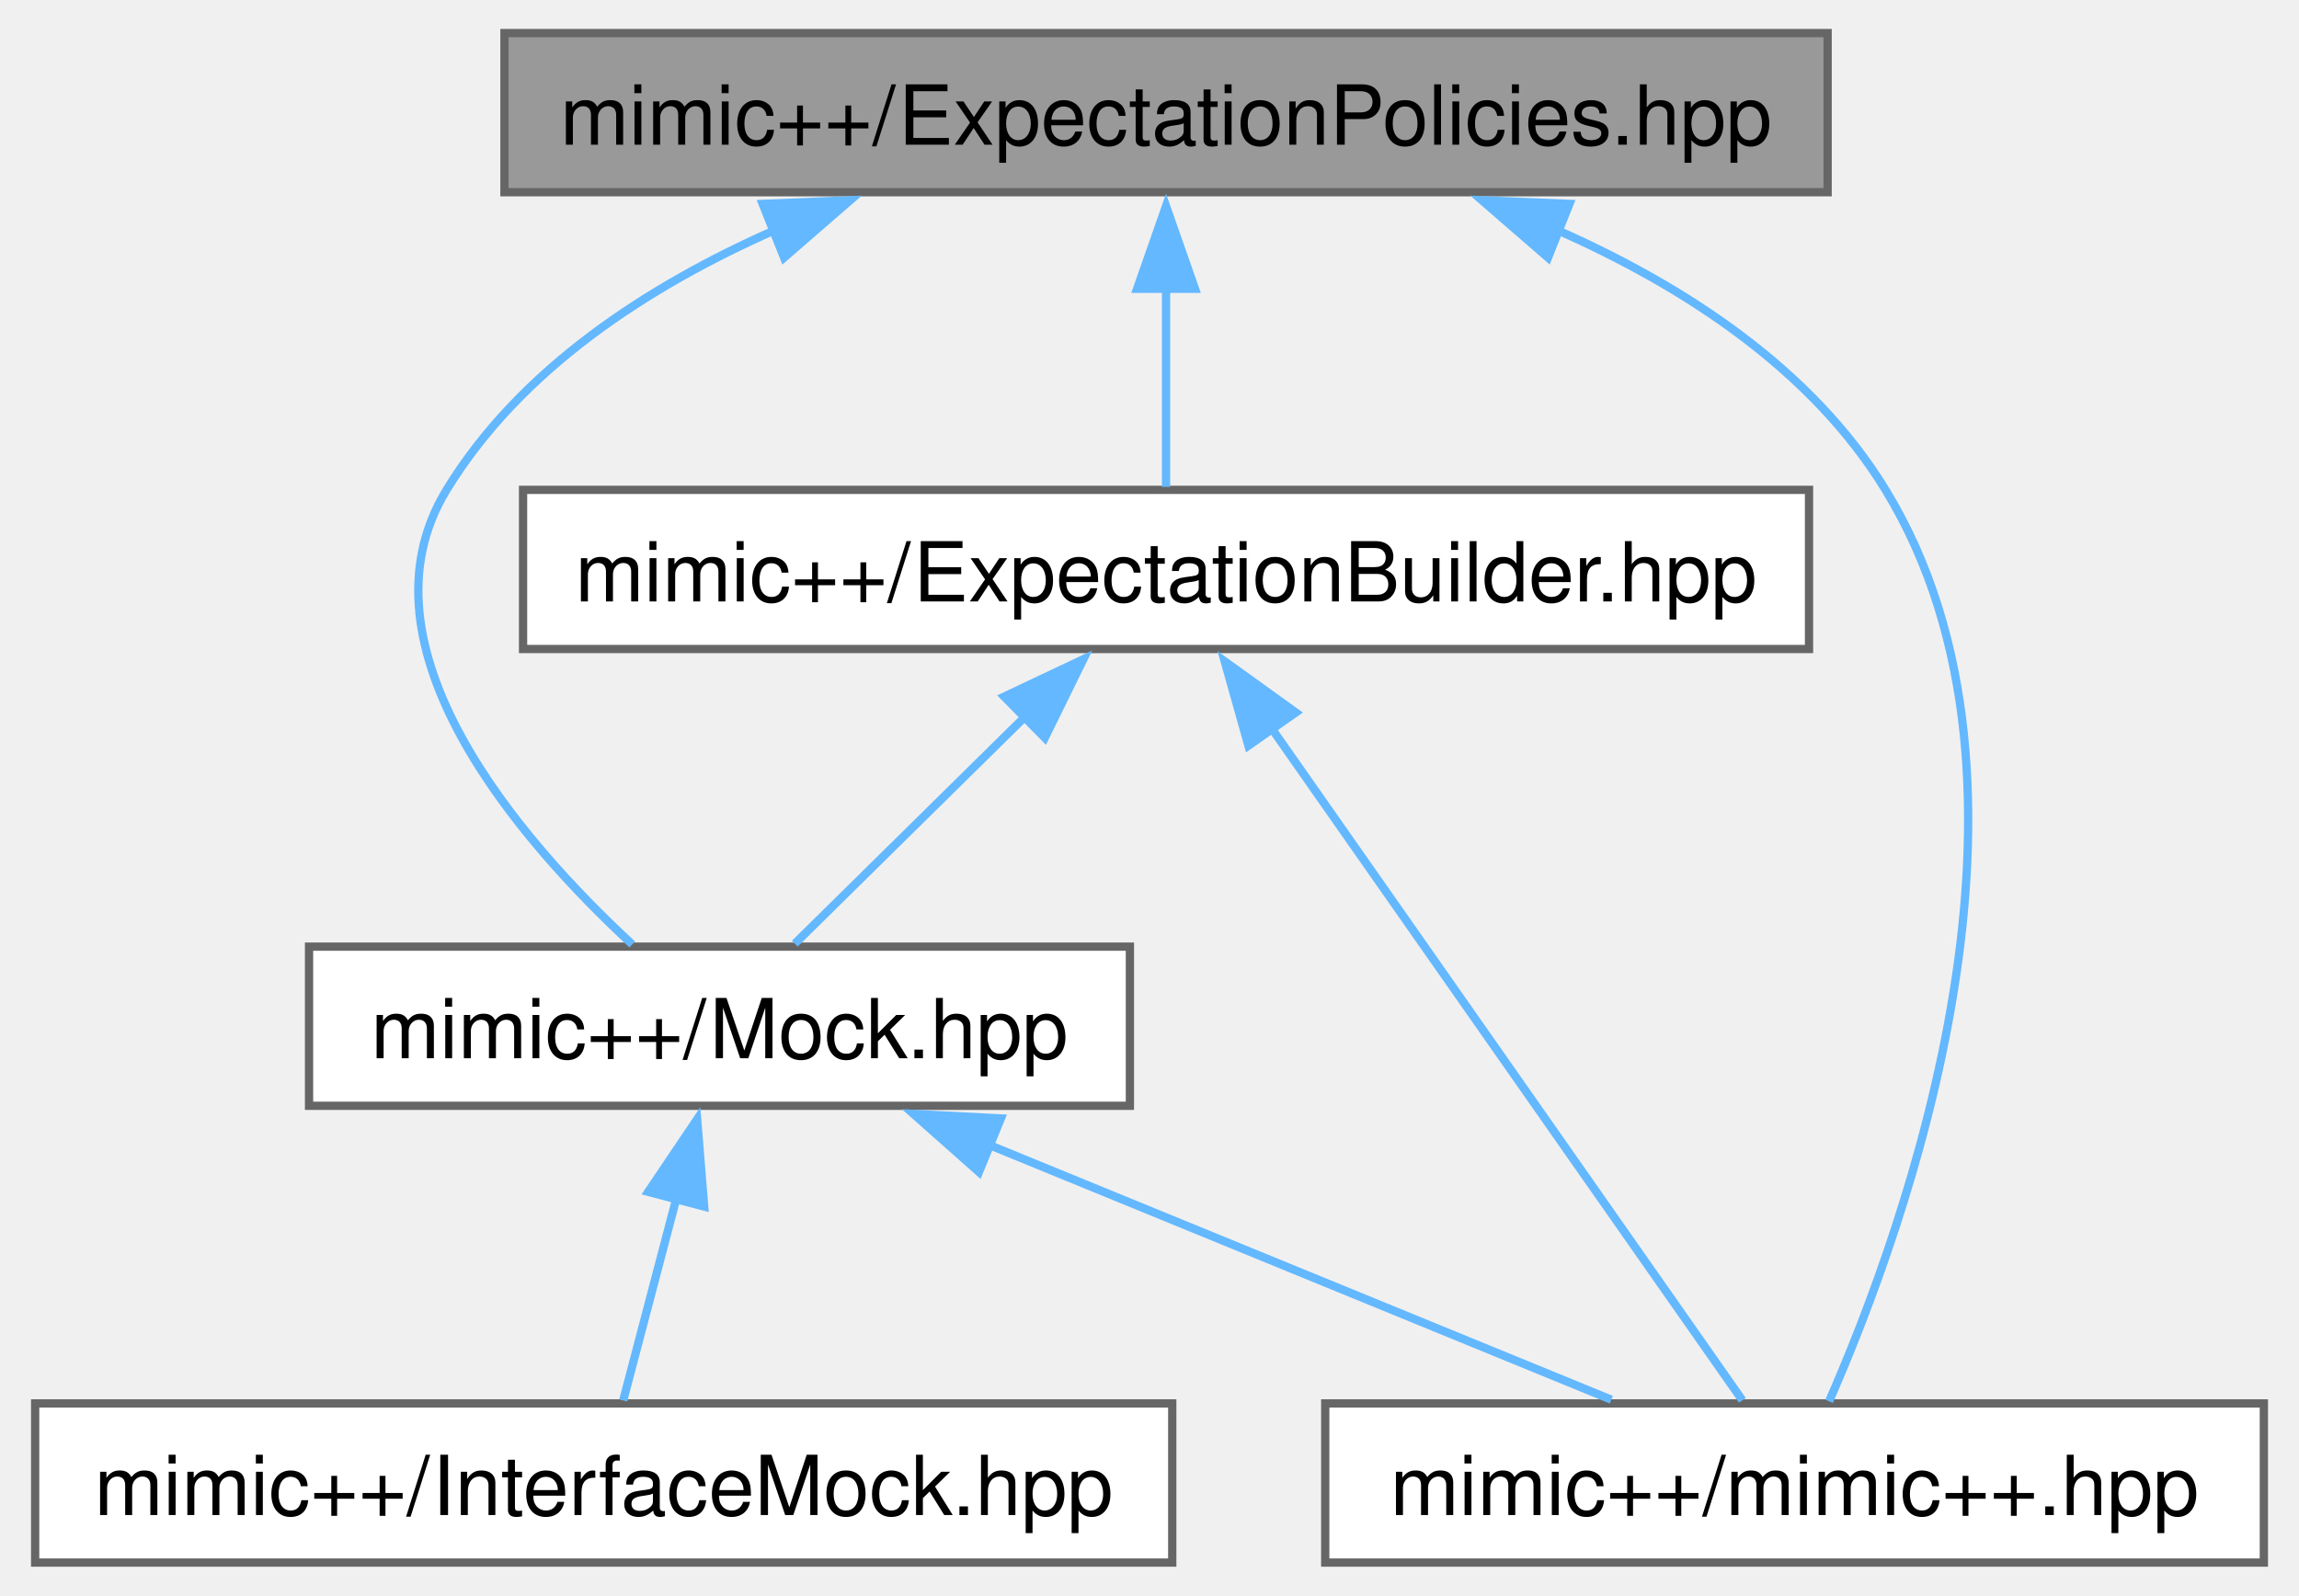
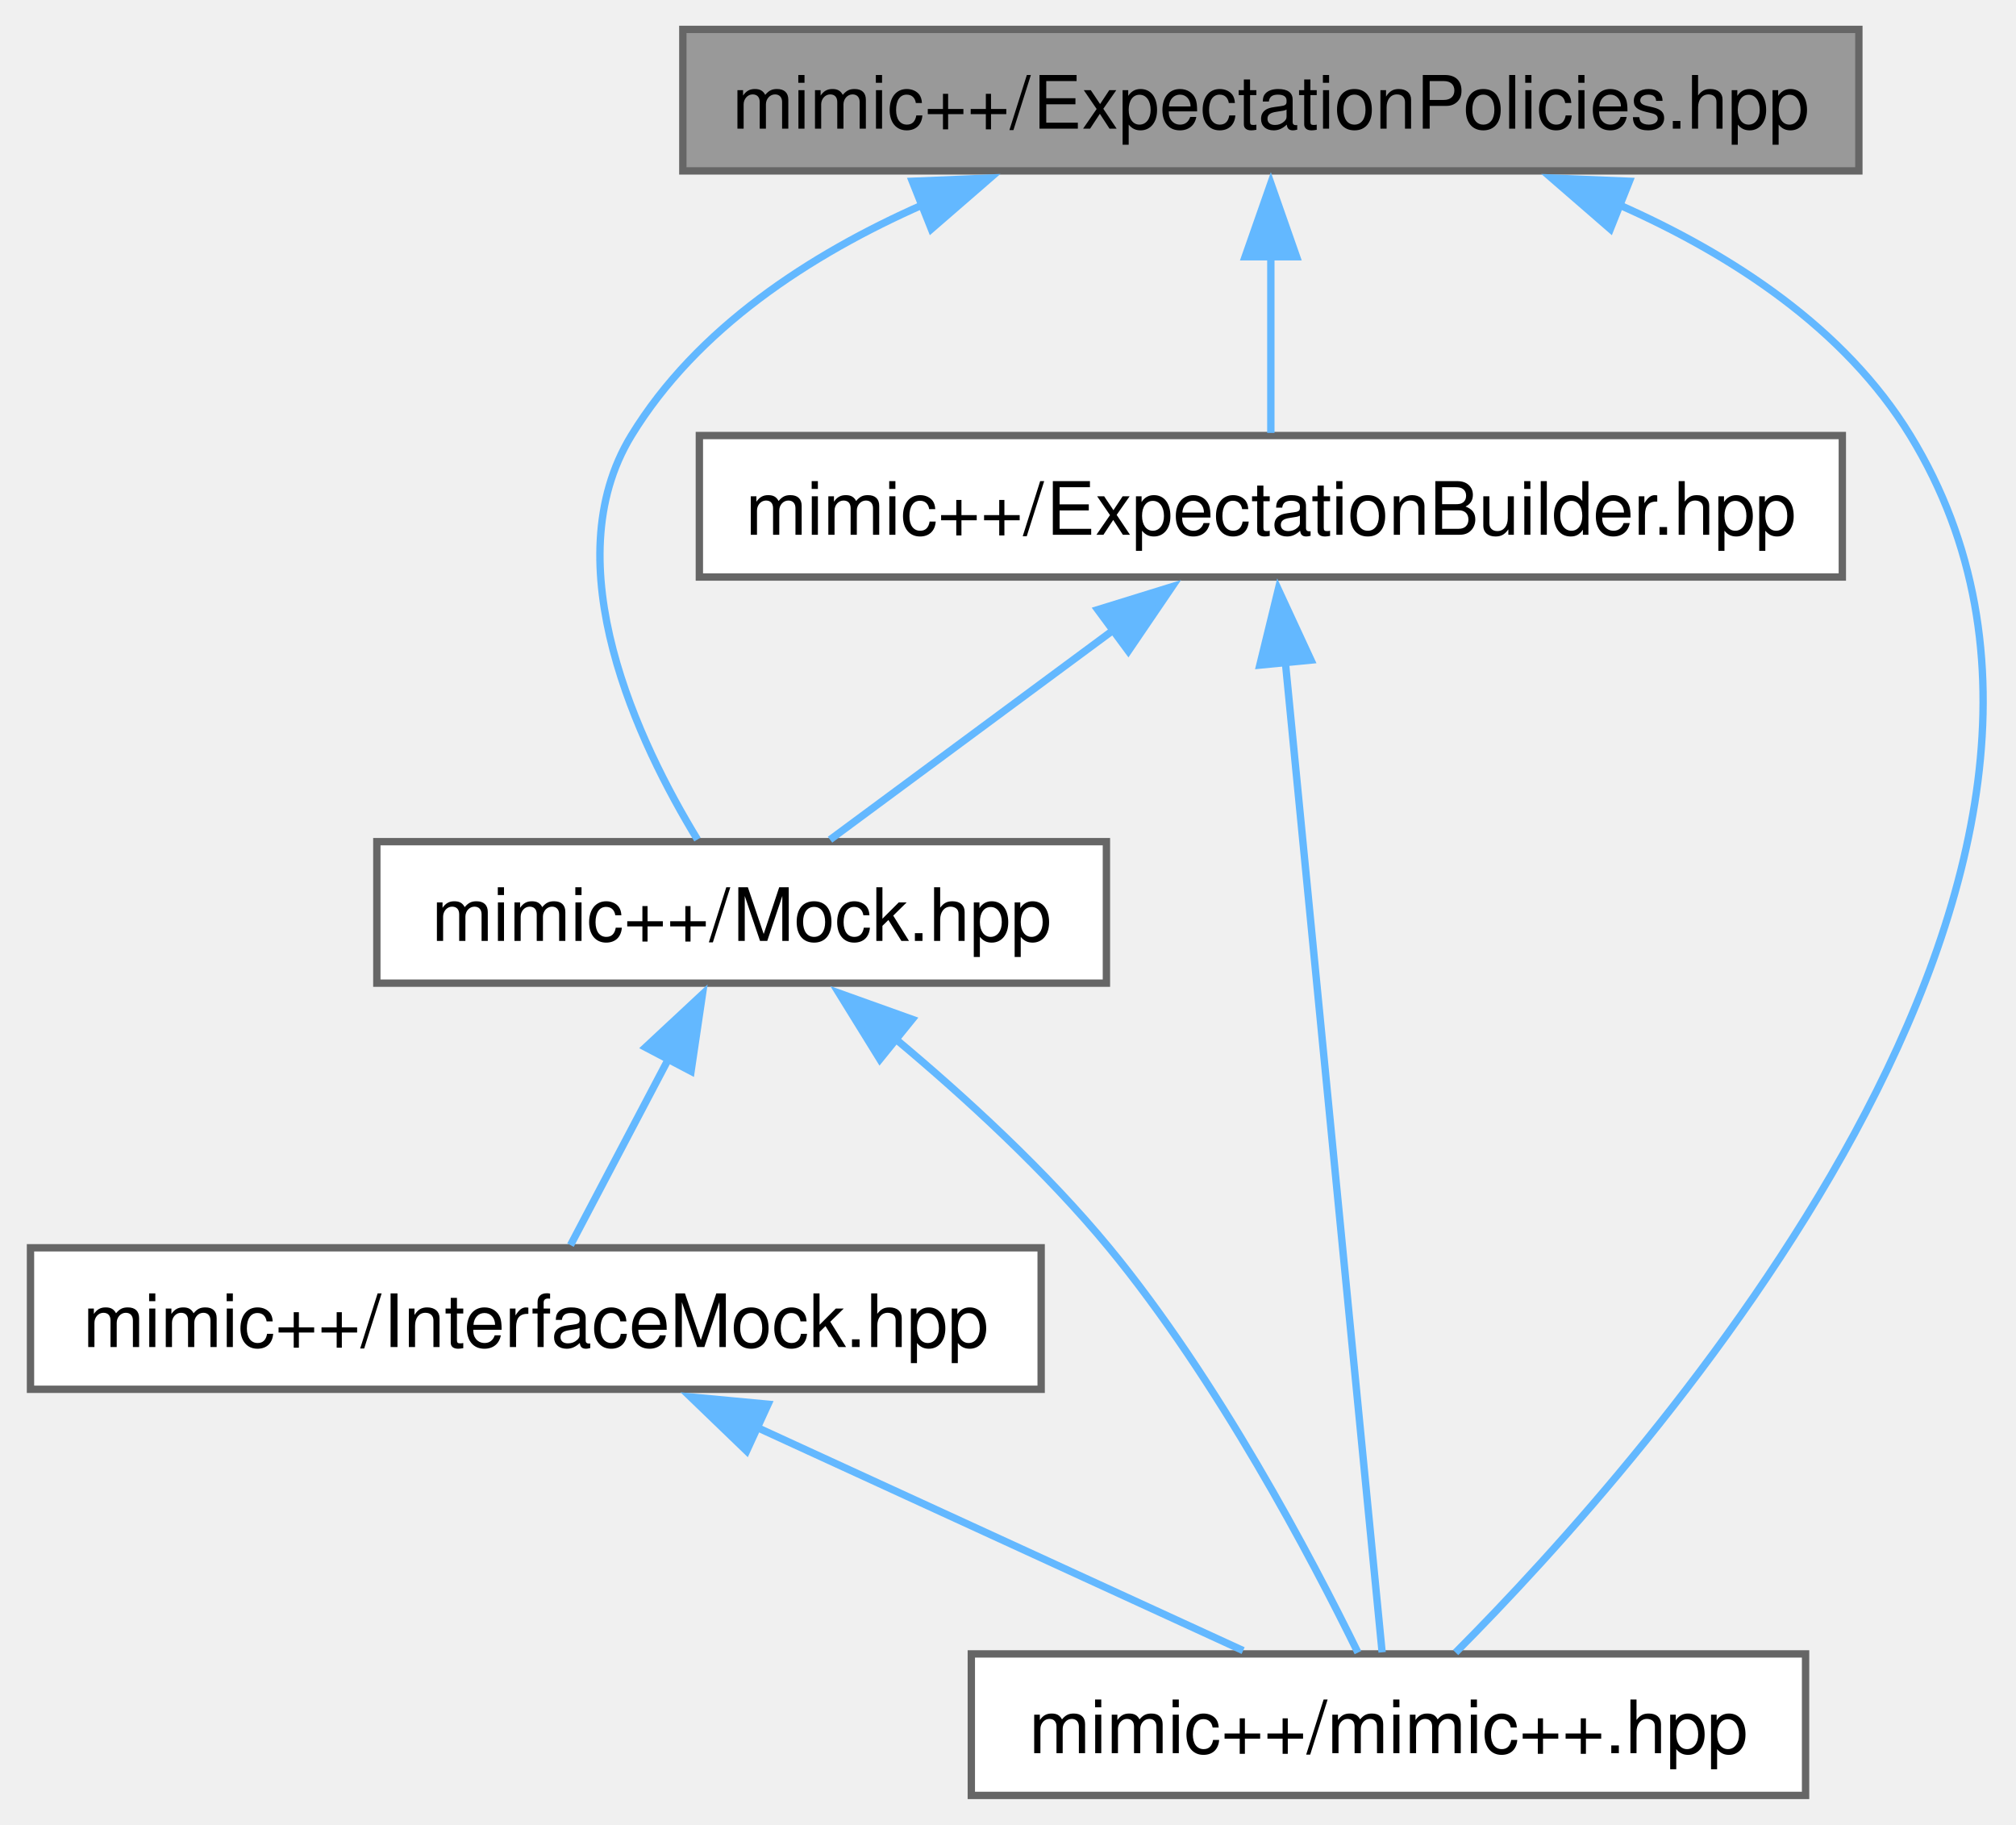
- <svg xmlns="http://www.w3.org/2000/svg" xmlns:xlink="http://www.w3.org/1999/xlink" width="278pt" height="193pt" viewBox="0.00 0.00 277.50 193.00">
-   <g id="graph0" class="graph" transform="scale(1 1) rotate(0) translate(4 189)">
+ <svg xmlns="http://www.w3.org/2000/svg" xmlns:xlink="http://www.w3.org/1999/xlink" width="274pt" height="248pt" viewBox="0.00 0.00 273.98 248.25">
+   <g id="graph0" class="graph" transform="scale(1 1) rotate(0) translate(4 244.25)">
    <g id="Node000001" class="node">
      <g id="a_Node000001">
        <a xlink:title=" ">
-           <polygon fill="#999999" stroke="#666666" points="216.75,-185 56.75,-185 56.75,-165.75 216.75,-165.75 216.75,-185" />
-           <text text-anchor="middle" x="136.75" y="-171.5" font-family="Helvetica,sans-Serif" font-size="10.00">mimic++/ExpectationPolicies.hpp</text>
+           <polygon fill="#999999" stroke="#666666" points="248.75,-240.25 88.75,-240.25 88.75,-221 248.75,-221 248.75,-240.25" />
+           <text text-anchor="middle" x="168.75" y="-226.75" font-family="Helvetica,sans-Serif" font-size="10.00">mimic++/ExpectationPolicies.hpp</text>
        </a>
      </g>
    </g>
    <g id="Node000002" class="node">
      <g id="a_Node000002">
        <a xlink:href="../../d2/d4f/_expectation_builder_8hpp.html" target="_top" xlink:title=" ">
-           <polygon fill="white" stroke="#666666" points="214.5,-129.75 59,-129.75 59,-110.5 214.5,-110.5 214.5,-129.75" />
-           <text text-anchor="middle" x="136.75" y="-116.25" font-family="Helvetica,sans-Serif" font-size="10.00">mimic++/ExpectationBuilder.hpp</text>
+           <polygon fill="white" stroke="#666666" points="246.5,-185 91,-185 91,-165.75 246.5,-165.75 246.5,-185" />
+           <text text-anchor="middle" x="168.75" y="-171.5" font-family="Helvetica,sans-Serif" font-size="10.00">mimic++/ExpectationBuilder.hpp</text>
        </a>
      </g>
    </g>
    <g id="edge1_Node000001_Node000002" class="edge">
      <g id="a_edge1_Node000001_Node000002">
        <a xlink:title=" ">
-           <path fill="none" stroke="#63b8ff" d="M136.75,-154.13C136.75,-145.84 136.75,-136.67 136.75,-130.11" />
-           <polygon fill="#63b8ff" stroke="#63b8ff" points="133.25,-154.07 136.75,-164.07 140.25,-154.07 133.25,-154.07" />
+           <path fill="none" stroke="#63b8ff" d="M168.75,-209.38C168.75,-201.09 168.75,-191.92 168.75,-185.36" />
+           <polygon fill="#63b8ff" stroke="#63b8ff" points="165.25,-209.32 168.75,-219.32 172.25,-209.32 165.25,-209.32" />
        </a>
      </g>
    </g>
    <g id="Node000003" class="node">
      <g id="a_Node000003">
        <a xlink:href="../../d5/dc5/_mock_8hpp.html" target="_top" xlink:title=" ">
-           <polygon fill="white" stroke="#666666" points="132.38,-74.5 33.12,-74.5 33.12,-55.25 132.38,-55.25 132.38,-74.5" />
-           <text text-anchor="middle" x="82.75" y="-61" font-family="Helvetica,sans-Serif" font-size="10.00">mimic++/Mock.hpp</text>
+           <polygon fill="white" stroke="#666666" points="146.38,-129.75 47.12,-129.75 47.12,-110.5 146.38,-110.5 146.38,-129.75" />
+           <text text-anchor="middle" x="96.75" y="-116.25" font-family="Helvetica,sans-Serif" font-size="10.00">mimic++/Mock.hpp</text>
        </a>
      </g>
    </g>
-     <g id="edge6_Node000001_Node000003" class="edge">
-       <g id="a_edge6_Node000001_Node000003">
+     <g id="edge7_Node000001_Node000003" class="edge">
+       <g id="a_edge7_Node000001_Node000003">
        <a xlink:title=" ">
-           <path fill="none" stroke="#63b8ff" d="M89.41,-161.15C74.04,-154.36 58.67,-144.34 49.75,-129.75 38.17,-110.79 58.65,-87.32 72.2,-74.77" />
-           <polygon fill="#63b8ff" stroke="#63b8ff" points="87.97,-164.34 98.56,-164.78 90.56,-157.84 87.97,-164.34" />
+           <path fill="none" stroke="#63b8ff" d="M121.41,-216.4C106.04,-209.61 90.67,-199.59 81.75,-185 71.06,-167.5 82.82,-143.03 90.74,-130.04" />
+           <polygon fill="#63b8ff" stroke="#63b8ff" points="119.97,-219.59 130.56,-220.03 122.56,-213.09 119.97,-219.59" />
        </a>
      </g>
    </g>
    <g id="Node000005" class="node">
      <g id="a_Node000005">
        <a xlink:href="../../d0/db9/mimic_09_09_8hpp.html" target="_top" xlink:title=" ">
-           <polygon fill="white" stroke="#666666" points="269.5,-19.25 156,-19.25 156,0 269.5,0 269.5,-19.25" />
-           <text text-anchor="middle" x="212.75" y="-5.75" font-family="Helvetica,sans-Serif" font-size="10.00">mimic++/mimic++.hpp</text>
+           <polygon fill="white" stroke="#666666" points="241.5,-19.25 128,-19.25 128,0 241.5,0 241.5,-19.25" />
+           <text text-anchor="middle" x="184.75" y="-5.75" font-family="Helvetica,sans-Serif" font-size="10.00">mimic++/mimic++.hpp</text>
        </a>
      </g>
    </g>
-     <g id="edge7_Node000001_Node000005" class="edge">
-       <g id="a_edge7_Node000001_Node000005">
+     <g id="edge8_Node000001_Node000005" class="edge">
+       <g id="a_edge8_Node000001_Node000005">
        <a xlink:title=" ">
-           <path fill="none" stroke="#63b8ff" d="M184.09,-161.15C199.46,-154.36 214.83,-144.34 223.75,-129.75 245.62,-93.95 226.13,-40.48 216.93,-19.51" />
-           <polygon fill="#63b8ff" stroke="#63b8ff" points="182.94,-157.84 174.94,-164.78 185.53,-164.34 182.94,-157.84" />
+           <path fill="none" stroke="#63b8ff" d="M216.09,-216.4C231.46,-209.61 246.83,-199.59 255.75,-185 291.71,-126.15 220.16,-45.85 193.89,-19.44" />
+           <polygon fill="#63b8ff" stroke="#63b8ff" points="214.94,-213.09 206.94,-220.03 217.53,-219.59 214.94,-213.09" />
        </a>
      </g>
    </g>
    <g id="edge2_Node000002_Node000003" class="edge">
      <g id="a_edge2_Node000002_Node000003">
        <a xlink:title=" ">
-           <path fill="none" stroke="#63b8ff" d="M119.71,-102.32C110.49,-93.23 99.46,-82.35 91.86,-74.86" />
-           <polygon fill="#63b8ff" stroke="#63b8ff" points="117.18,-104.74 126.76,-109.27 122.09,-99.76 117.18,-104.74" />
+           <path fill="none" stroke="#63b8ff" d="M147.58,-158.72C134.94,-149.37 119.34,-137.83 108.78,-130.02" />
+           <polygon fill="#63b8ff" stroke="#63b8ff" points="145.2,-161.31 155.32,-164.44 149.36,-155.68 145.2,-161.31" />
        </a>
      </g>
    </g>
-     <g id="edge5_Node000002_Node000005" class="edge">
-       <g id="a_edge5_Node000002_Node000005">
+     <g id="edge6_Node000002_Node000005" class="edge">
+       <g id="a_edge6_Node000002_Node000005">
        <a xlink:title=" ">
-           <path fill="none" stroke="#63b8ff" d="M149.42,-101.04C165.87,-77.55 193.96,-37.45 206.44,-19.63" />
-           <polygon fill="#63b8ff" stroke="#63b8ff" points="146.71,-98.81 143.84,-109.01 152.44,-102.82 146.71,-98.81" />
+           <path fill="none" stroke="#63b8ff" d="M170.72,-154.22C174.22,-118.36 181.41,-44.85 183.89,-19.47" />
+           <polygon fill="#63b8ff" stroke="#63b8ff" points="167.25,-153.77 169.76,-164.06 174.21,-154.45 167.25,-153.77" />
        </a>
      </g>
    </g>
    <g id="Node000004" class="node">
      <g id="a_Node000004">
        <a xlink:href="../../d9/dc3/_interface_mock_8hpp.html" target="_top" xlink:title=" ">
-           <polygon fill="white" stroke="#666666" points="137.5,-19.25 0,-19.25 0,0 137.5,0 137.5,-19.25" />
-           <text text-anchor="middle" x="68.75" y="-5.75" font-family="Helvetica,sans-Serif" font-size="10.00">mimic++/InterfaceMock.hpp</text>
+           <polygon fill="white" stroke="#666666" points="137.5,-74.5 0,-74.5 0,-55.25 137.5,-55.25 137.5,-74.5" />
+           <text text-anchor="middle" x="68.75" y="-61" font-family="Helvetica,sans-Serif" font-size="10.00">mimic++/InterfaceMock.hpp</text>
        </a>
      </g>
    </g>
    <g id="edge3_Node000003_Node000004" class="edge">
      <g id="a_edge3_Node000003_Node000004">
        <a xlink:title=" ">
-           <path fill="none" stroke="#63b8ff" d="M77.58,-44.21C75.36,-35.77 72.88,-26.33 71.11,-19.61" />
-           <polygon fill="#63b8ff" stroke="#63b8ff" points="74.13,-44.84 80.05,-53.62 80.9,-43.06 74.13,-44.84" />
+           <path fill="none" stroke="#63b8ff" d="M86.87,-100.33C82.32,-91.67 77.13,-81.81 73.47,-74.86" />
+           <polygon fill="#63b8ff" stroke="#63b8ff" points="83.67,-101.77 91.42,-108.99 89.87,-98.51 83.67,-101.77" />
        </a>
      </g>
    </g>
-     <g id="edge4_Node000003_Node000005" class="edge">
-       <g id="a_edge4_Node000003_Node000005">
+     <g id="edge5_Node000003_Node000005" class="edge">
+       <g id="a_edge5_Node000003_Node000005">
        <a xlink:title=" ">
-           <path fill="none" stroke="#63b8ff" d="M115.32,-50.53C138.82,-40.91 169.92,-28.17 190.59,-19.7" />
-           <polygon fill="#63b8ff" stroke="#63b8ff" points="114.13,-47.24 106.2,-54.27 116.78,-53.72 114.13,-47.24" />
+           <path fill="none" stroke="#63b8ff" d="M117.68,-102.92C127.19,-94.97 138.2,-84.87 146.75,-74.5 161.52,-56.58 174.31,-32.28 180.6,-19.43" />
+           <polygon fill="#63b8ff" stroke="#63b8ff" points="115.56,-100.14 109.99,-109.15 119.96,-105.58 115.56,-100.14" />
+         </a>
+       </g>
+     </g>
+     <g id="edge4_Node000004_Node000005" class="edge">
+       <g id="a_edge4_Node000004_Node000005">
+         <a xlink:title=" ">
+           <path fill="none" stroke="#63b8ff" d="M98.67,-50.14C119.53,-40.56 146.78,-28.06 164.98,-19.7" />
+           <polygon fill="#63b8ff" stroke="#63b8ff" points="97.43,-46.86 89.8,-54.21 100.35,-53.22 97.43,-46.86" />
        </a>
      </g>
    </g>
  </g>
</svg>
